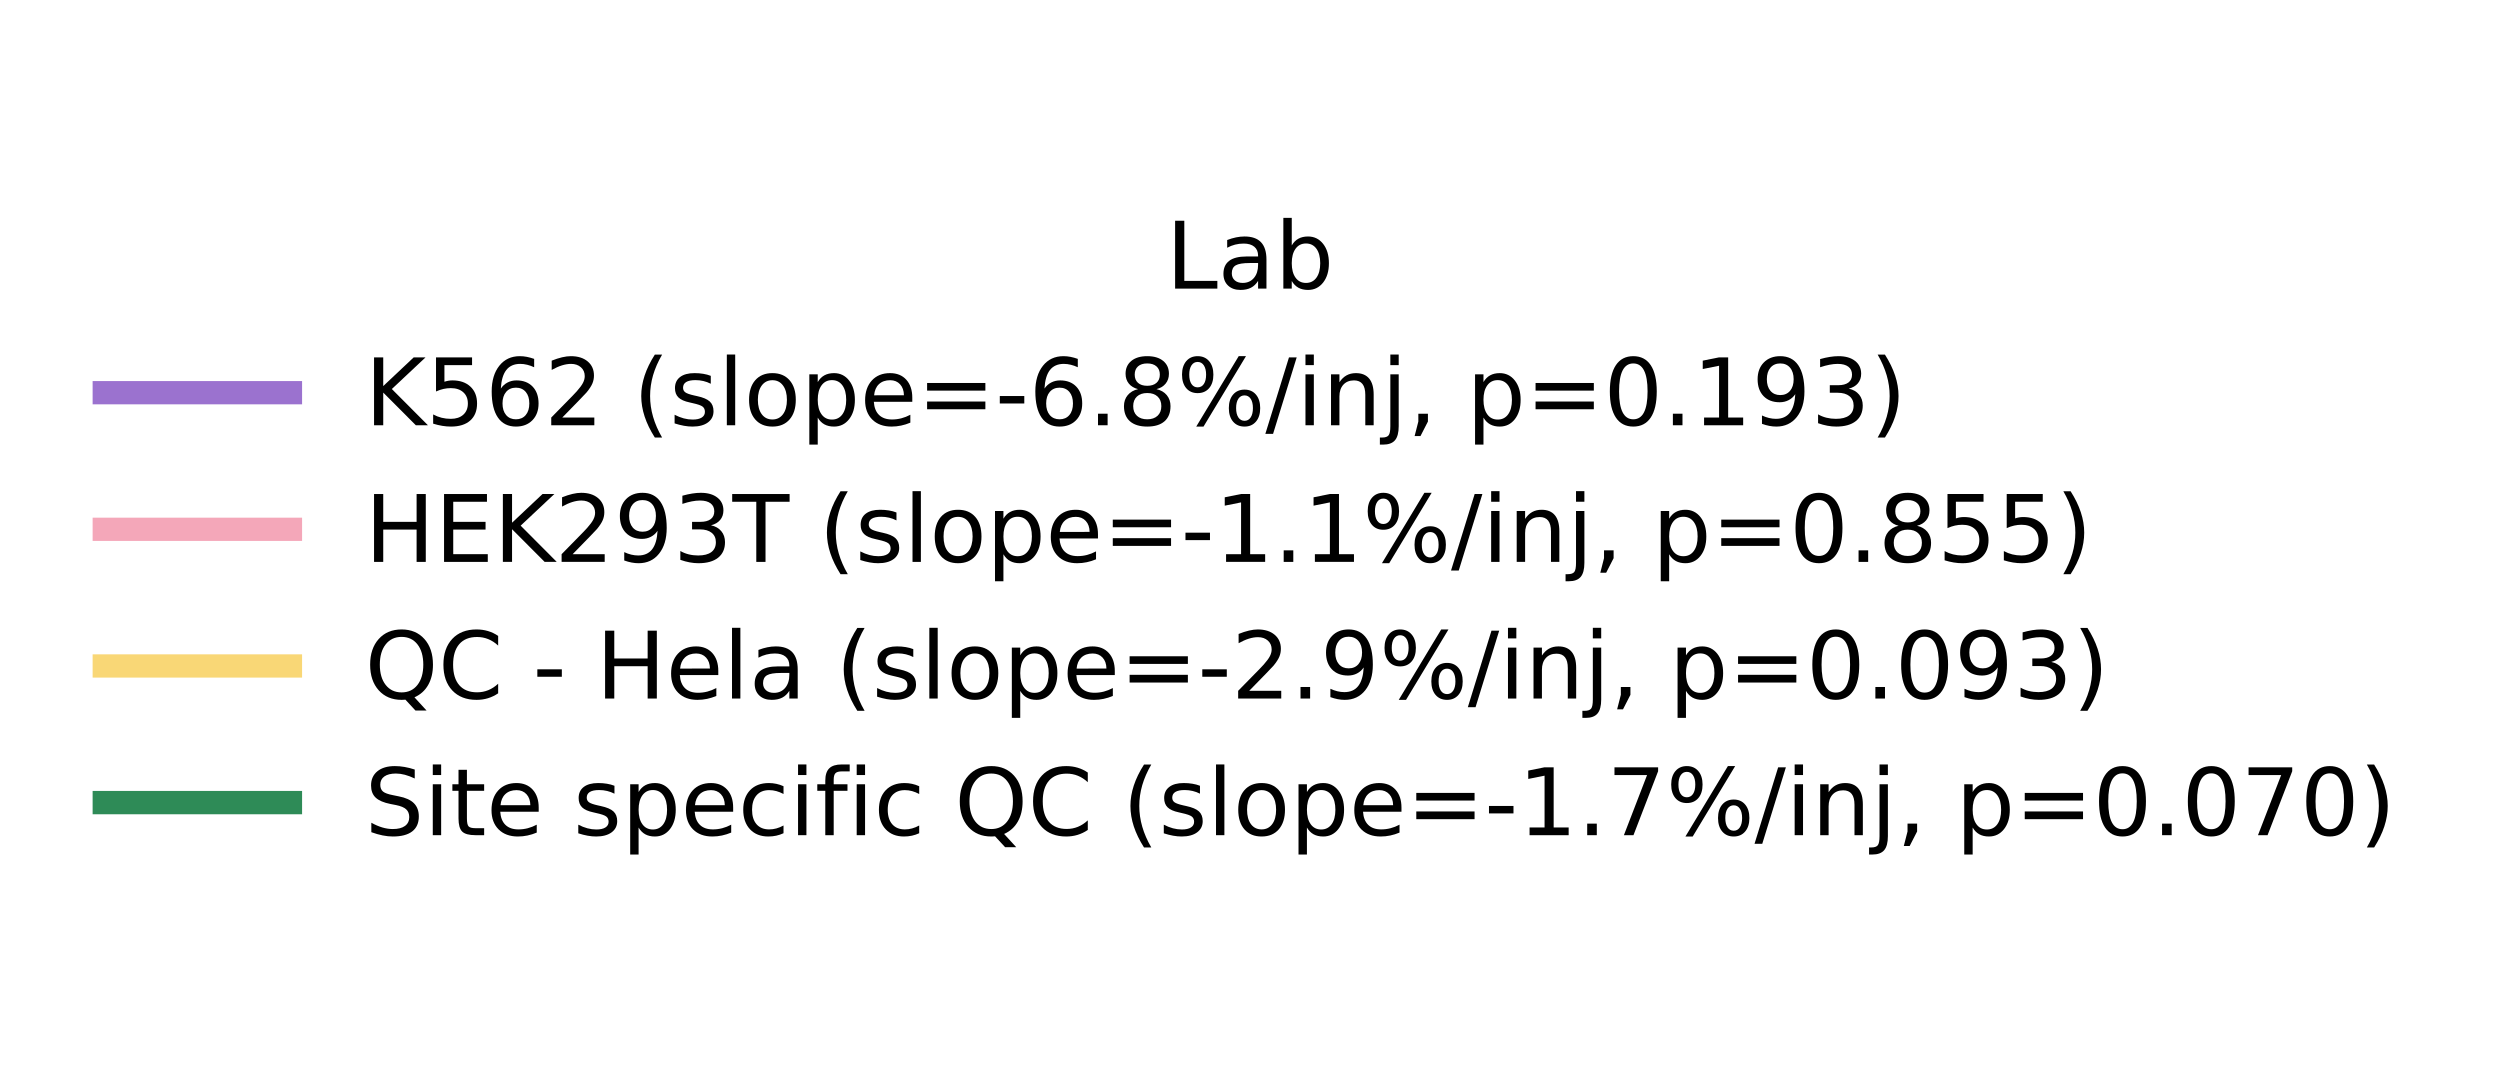
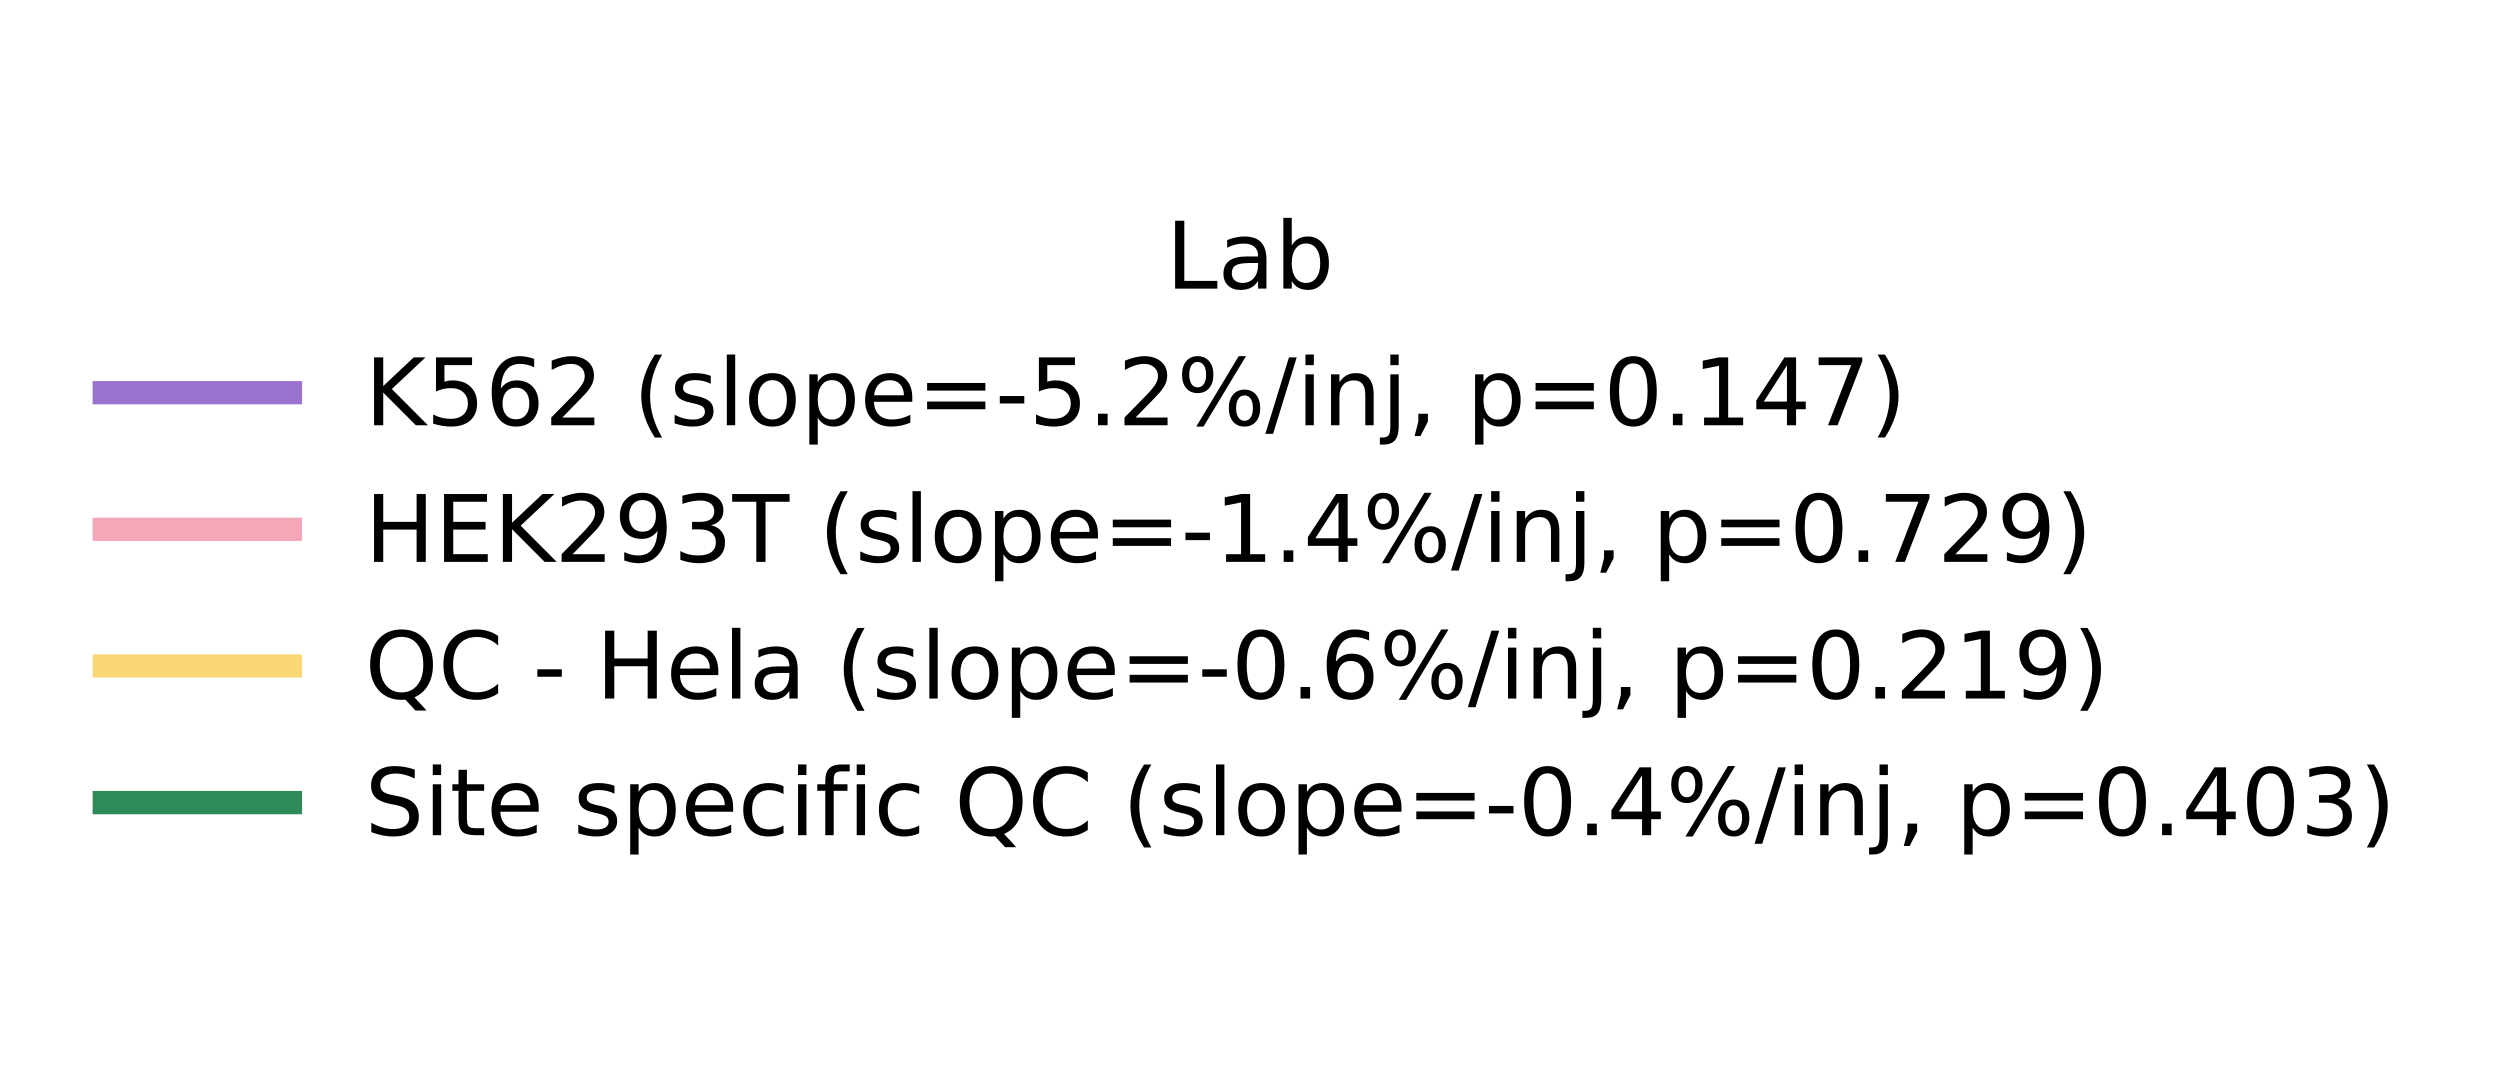
<svg xmlns="http://www.w3.org/2000/svg" xmlns:xlink="http://www.w3.org/1999/xlink" width="268.552pt" height="115.2pt" viewBox="0 0 268.552 115.2" version="1.1">
  <defs>
    <style type="text/css">*{stroke-linejoin: round; stroke-linecap: butt}</style>
  </defs>
  <g id="figure_1">
    <g id="patch_1">
      <path d="M 0 115.2  L 268.552 115.2  L 268.552 0  L 0 0  L 0 115.2  z " style="fill: none" />
    </g>
    <g id="axes_1">
      <g id="legend_1">
        <g id="text_1">
          <g transform="translate(125.2516 31.00313) scale(0.1 -0.1)">
            <defs>
              <path id="DejaVuSans-4c" d="M 628 4666  L 1259 4666  L 1259 531  L 3531 531  L 3531 0  L 628 0  L 628 4666  z " transform="scale(0.015625)" />
              <path id="DejaVuSans-61" d="M 2194 1759  Q 1497 1759 1228 1600  Q 959 1441 959 1056  Q 959 750 1161 570  Q 1363 391 1709 391  Q 2188 391 2477 730  Q 2766 1069 2766 1631  L 2766 1759  L 2194 1759  z M 3341 1997  L 3341 0  L 2766 0  L 2766 531  Q 2569 213 2275 61  Q 1981 -91 1556 -91  Q 1019 -91 701 211  Q 384 513 384 1019  Q 384 1609 779 1909  Q 1175 2209 1959 2209  L 2766 2209  L 2766 2266  Q 2766 2663 2505 2880  Q 2244 3097 1772 3097  Q 1472 3097 1187 3025  Q 903 2953 641 2809  L 641 3341  Q 956 3463 1253 3523  Q 1550 3584 1831 3584  Q 2591 3584 2966 3190  Q 3341 2797 3341 1997  z " transform="scale(0.015625)" />
              <path id="DejaVuSans-62" d="M 3116 1747  Q 3116 2381 2855 2742  Q 2594 3103 2138 3103  Q 1681 3103 1420 2742  Q 1159 2381 1159 1747  Q 1159 1113 1420 752  Q 1681 391 2138 391  Q 2594 391 2855 752  Q 3116 1113 3116 1747  z M 1159 2969  Q 1341 3281 1617 3432  Q 1894 3584 2278 3584  Q 2916 3584 3314 3078  Q 3713 2572 3713 1747  Q 3713 922 3314 415  Q 2916 -91 2278 -91  Q 1894 -91 1617 61  Q 1341 213 1159 525  L 1159 0  L 581 0  L 581 4863  L 1159 4863  L 1159 2969  z " transform="scale(0.015625)" />
            </defs>
            <use xlink:href="#DejaVuSans-4c" />
            <use xlink:href="#DejaVuSans-61" transform="translate(55.71289 0)" />
            <use xlink:href="#DejaVuSans-62" transform="translate(116.9922 0)" />
          </g>
        </g>
        <g id="line2d_1">
          <path d="M 11.2 42.181  L 21.2 42.181  L 31.2 42.181  " style="fill: none; stroke: #9b72cf; stroke-width: 2.5; stroke-linecap: square" />
        </g>
        <g id="text_2">
          <g transform="translate(39.2 45.68125) scale(0.1 -0.1)">
            <defs>
              <path id="DejaVuSans-4b" d="M 628 4666  L 1259 4666  L 1259 2694  L 3353 4666  L 4166 4666  L 1850 2491  L 4331 0  L 3500 0  L 1259 2247  L 1259 0  L 628 0  L 628 4666  z " transform="scale(0.015625)" />
              <path id="DejaVuSans-35" d="M 691 4666  L 3169 4666  L 3169 4134  L 1269 4134  L 1269 2991  Q 1406 3038 1543 3061  Q 1681 3084 1819 3084  Q 2600 3084 3056 2656  Q 3513 2228 3513 1497  Q 3513 744 3044 326  Q 2575 -91 1722 -91  Q 1428 -91 1123 -41  Q 819 9 494 109  L 494 744  Q 775 591 1075 516  Q 1375 441 1709 441  Q 2250 441 2565 725  Q 2881 1009 2881 1497  Q 2881 1984 2565 2268  Q 2250 2553 1709 2553  Q 1456 2553 1204 2497  Q 953 2441 691 2322  L 691 4666  z " transform="scale(0.015625)" />
              <path id="DejaVuSans-36" d="M 2113 2584  Q 1688 2584 1439 2293  Q 1191 2003 1191 1497  Q 1191 994 1439 701  Q 1688 409 2113 409  Q 2538 409 2786 701  Q 3034 994 3034 1497  Q 3034 2003 2786 2293  Q 2538 2584 2113 2584  z M 3366 4563  L 3366 3988  Q 3128 4100 2886 4159  Q 2644 4219 2406 4219  Q 1781 4219 1451 3797  Q 1122 3375 1075 2522  Q 1259 2794 1537 2939  Q 1816 3084 2150 3084  Q 2853 3084 3261 2657  Q 3669 2231 3669 1497  Q 3669 778 3244 343  Q 2819 -91 2113 -91  Q 1303 -91 875 529  Q 447 1150 447 2328  Q 447 3434 972 4092  Q 1497 4750 2381 4750  Q 2619 4750 2861 4703  Q 3103 4656 3366 4563  z " transform="scale(0.015625)" />
              <path id="DejaVuSans-32" d="M 1228 531  L 3431 531  L 3431 0  L 469 0  L 469 531  Q 828 903 1448 1529  Q 2069 2156 2228 2338  Q 2531 2678 2651 2914  Q 2772 3150 2772 3378  Q 2772 3750 2511 3984  Q 2250 4219 1831 4219  Q 1534 4219 1204 4116  Q 875 4013 500 3803  L 500 4441  Q 881 4594 1212 4672  Q 1544 4750 1819 4750  Q 2544 4750 2975 4387  Q 3406 4025 3406 3419  Q 3406 3131 3298 2873  Q 3191 2616 2906 2266  Q 2828 2175 2409 1742  Q 1991 1309 1228 531  z " transform="scale(0.015625)" />
              <path id="DejaVuSans-20" transform="scale(0.015625)" />
              <path id="DejaVuSans-28" d="M 1984 4856  Q 1566 4138 1362 3434  Q 1159 2731 1159 2009  Q 1159 1288 1364 580  Q 1569 -128 1984 -844  L 1484 -844  Q 1016 -109 783 600  Q 550 1309 550 2009  Q 550 2706 781 3412  Q 1013 4119 1484 4856  L 1984 4856  z " transform="scale(0.015625)" />
              <path id="DejaVuSans-73" d="M 2834 3397  L 2834 2853  Q 2591 2978 2328 3040  Q 2066 3103 1784 3103  Q 1356 3103 1142 2972  Q 928 2841 928 2578  Q 928 2378 1081 2264  Q 1234 2150 1697 2047  L 1894 2003  Q 2506 1872 2764 1633  Q 3022 1394 3022 966  Q 3022 478 2636 193  Q 2250 -91 1575 -91  Q 1294 -91 989 -36  Q 684 19 347 128  L 347 722  Q 666 556 975 473  Q 1284 391 1588 391  Q 1994 391 2212 530  Q 2431 669 2431 922  Q 2431 1156 2273 1281  Q 2116 1406 1581 1522  L 1381 1569  Q 847 1681 609 1914  Q 372 2147 372 2553  Q 372 3047 722 3315  Q 1072 3584 1716 3584  Q 2034 3584 2315 3537  Q 2597 3491 2834 3397  z " transform="scale(0.015625)" />
              <path id="DejaVuSans-6c" d="M 603 4863  L 1178 4863  L 1178 0  L 603 0  L 603 4863  z " transform="scale(0.015625)" />
              <path id="DejaVuSans-6f" d="M 1959 3097  Q 1497 3097 1228 2736  Q 959 2375 959 1747  Q 959 1119 1226 758  Q 1494 397 1959 397  Q 2419 397 2687 759  Q 2956 1122 2956 1747  Q 2956 2369 2687 2733  Q 2419 3097 1959 3097  z M 1959 3584  Q 2709 3584 3137 3096  Q 3566 2609 3566 1747  Q 3566 888 3137 398  Q 2709 -91 1959 -91  Q 1206 -91 779 398  Q 353 888 353 1747  Q 353 2609 779 3096  Q 1206 3584 1959 3584  z " transform="scale(0.015625)" />
              <path id="DejaVuSans-70" d="M 1159 525  L 1159 -1331  L 581 -1331  L 581 3500  L 1159 3500  L 1159 2969  Q 1341 3281 1617 3432  Q 1894 3584 2278 3584  Q 2916 3584 3314 3078  Q 3713 2572 3713 1747  Q 3713 922 3314 415  Q 2916 -91 2278 -91  Q 1894 -91 1617 61  Q 1341 213 1159 525  z M 3116 1747  Q 3116 2381 2855 2742  Q 2594 3103 2138 3103  Q 1681 3103 1420 2742  Q 1159 2381 1159 1747  Q 1159 1113 1420 752  Q 1681 391 2138 391  Q 2594 391 2855 752  Q 3116 1113 3116 1747  z " transform="scale(0.015625)" />
              <path id="DejaVuSans-65" d="M 3597 1894  L 3597 1613  L 953 1613  Q 991 1019 1311 708  Q 1631 397 2203 397  Q 2534 397 2845 478  Q 3156 559 3463 722  L 3463 178  Q 3153 47 2828 -22  Q 2503 -91 2169 -91  Q 1331 -91 842 396  Q 353 884 353 1716  Q 353 2575 817 3079  Q 1281 3584 2069 3584  Q 2775 3584 3186 3129  Q 3597 2675 3597 1894  z M 3022 2063  Q 3016 2534 2758 2815  Q 2500 3097 2075 3097  Q 1594 3097 1305 2825  Q 1016 2553 972 2059  L 3022 2063  z " transform="scale(0.015625)" />
              <path id="DejaVuSans-3d" d="M 678 2906  L 4684 2906  L 4684 2381  L 678 2381  L 678 2906  z M 678 1631  L 4684 1631  L 4684 1100  L 678 1100  L 678 1631  z " transform="scale(0.015625)" />
              <path id="DejaVuSans-2d" d="M 313 2009  L 1997 2009  L 1997 1497  L 313 1497  L 313 2009  z " transform="scale(0.015625)" />
              <path id="DejaVuSans-2e" d="M 684 794  L 1344 794  L 1344 0  L 684 0  L 684 794  z " transform="scale(0.015625)" />
-               <path id="DejaVuSans-38" d="M 2034 2216  Q 1584 2216 1326 1975  Q 1069 1734 1069 1313  Q 1069 891 1326 650  Q 1584 409 2034 409  Q 2484 409 2743 651  Q 3003 894 3003 1313  Q 3003 1734 2745 1975  Q 2488 2216 2034 2216  z M 1403 2484  Q 997 2584 770 2862  Q 544 3141 544 3541  Q 544 4100 942 4425  Q 1341 4750 2034 4750  Q 2731 4750 3128 4425  Q 3525 4100 3525 3541  Q 3525 3141 3298 2862  Q 3072 2584 2669 2484  Q 3125 2378 3379 2068  Q 3634 1759 3634 1313  Q 3634 634 3220 271  Q 2806 -91 2034 -91  Q 1263 -91 848 271  Q 434 634 434 1313  Q 434 1759 690 2068  Q 947 2378 1403 2484  z M 1172 3481  Q 1172 3119 1398 2916  Q 1625 2713 2034 2713  Q 2441 2713 2670 2916  Q 2900 3119 2900 3481  Q 2900 3844 2670 4047  Q 2441 4250 2034 4250  Q 1625 4250 1398 4047  Q 1172 3844 1172 3481  z " transform="scale(0.015625)" />
              <path id="DejaVuSans-25" d="M 4653 2053  Q 4381 2053 4226 1822  Q 4072 1591 4072 1178  Q 4072 772 4226 539  Q 4381 306 4653 306  Q 4919 306 5073 539  Q 5228 772 5228 1178  Q 5228 1588 5073 1820  Q 4919 2053 4653 2053  z M 4653 2450  Q 5147 2450 5437 2106  Q 5728 1763 5728 1178  Q 5728 594 5436 251  Q 5144 -91 4653 -91  Q 4153 -91 3862 251  Q 3572 594 3572 1178  Q 3572 1766 3864 2108  Q 4156 2450 4653 2450  z M 1428 4353  Q 1159 4353 1004 4120  Q 850 3888 850 3481  Q 850 3069 1003 2837  Q 1156 2606 1428 2606  Q 1700 2606 1854 2837  Q 2009 3069 2009 3481  Q 2009 3884 1853 4118  Q 1697 4353 1428 4353  z M 4250 4750  L 4750 4750  L 1831 -91  L 1331 -91  L 4250 4750  z M 1428 4750  Q 1922 4750 2215 4408  Q 2509 4066 2509 3481  Q 2509 2891 2217 2550  Q 1925 2209 1428 2209  Q 931 2209 642 2551  Q 353 2894 353 3481  Q 353 4063 643 4406  Q 934 4750 1428 4750  z " transform="scale(0.015625)" />
              <path id="DejaVuSans-2f" d="M 1625 4666  L 2156 4666  L 531 -594  L 0 -594  L 1625 4666  z " transform="scale(0.015625)" />
              <path id="DejaVuSans-69" d="M 603 3500  L 1178 3500  L 1178 0  L 603 0  L 603 3500  z M 603 4863  L 1178 4863  L 1178 4134  L 603 4134  L 603 4863  z " transform="scale(0.015625)" />
              <path id="DejaVuSans-6e" d="M 3513 2113  L 3513 0  L 2938 0  L 2938 2094  Q 2938 2591 2744 2837  Q 2550 3084 2163 3084  Q 1697 3084 1428 2787  Q 1159 2491 1159 1978  L 1159 0  L 581 0  L 581 3500  L 1159 3500  L 1159 2956  Q 1366 3272 1645 3428  Q 1925 3584 2291 3584  Q 2894 3584 3203 3211  Q 3513 2838 3513 2113  z " transform="scale(0.015625)" />
              <path id="DejaVuSans-6a" d="M 603 3500  L 1178 3500  L 1178 -63  Q 1178 -731 923 -1031  Q 669 -1331 103 -1331  L -116 -1331  L -116 -844  L 38 -844  Q 366 -844 484 -692  Q 603 -541 603 -63  L 603 3500  z M 603 4863  L 1178 4863  L 1178 4134  L 603 4134  L 603 4863  z " transform="scale(0.015625)" />
              <path id="DejaVuSans-2c" d="M 750 794  L 1409 794  L 1409 256  L 897 -744  L 494 -744  L 750 256  L 750 794  z " transform="scale(0.015625)" />
              <path id="DejaVuSans-30" d="M 2034 4250  Q 1547 4250 1301 3770  Q 1056 3291 1056 2328  Q 1056 1369 1301 889  Q 1547 409 2034 409  Q 2525 409 2770 889  Q 3016 1369 3016 2328  Q 3016 3291 2770 3770  Q 2525 4250 2034 4250  z M 2034 4750  Q 2819 4750 3233 4129  Q 3647 3509 3647 2328  Q 3647 1150 3233 529  Q 2819 -91 2034 -91  Q 1250 -91 836 529  Q 422 1150 422 2328  Q 422 3509 836 4129  Q 1250 4750 2034 4750  z " transform="scale(0.015625)" />
              <path id="DejaVuSans-31" d="M 794 531  L 1825 531  L 1825 4091  L 703 3866  L 703 4441  L 1819 4666  L 2450 4666  L 2450 531  L 3481 531  L 3481 0  L 794 0  L 794 531  z " transform="scale(0.015625)" />
-               <path id="DejaVuSans-39" d="M 703 97  L 703 672  Q 941 559 1184 500  Q 1428 441 1663 441  Q 2288 441 2617 861  Q 2947 1281 2994 2138  Q 2813 1869 2534 1725  Q 2256 1581 1919 1581  Q 1219 1581 811 2004  Q 403 2428 403 3163  Q 403 3881 828 4315  Q 1253 4750 1959 4750  Q 2769 4750 3195 4129  Q 3622 3509 3622 2328  Q 3622 1225 3098 567  Q 2575 -91 1691 -91  Q 1453 -91 1209 -44  Q 966 3 703 97  z M 1959 2075  Q 2384 2075 2632 2365  Q 2881 2656 2881 3163  Q 2881 3666 2632 3958  Q 2384 4250 1959 4250  Q 1534 4250 1286 3958  Q 1038 3666 1038 3163  Q 1038 2656 1286 2365  Q 1534 2075 1959 2075  z " transform="scale(0.015625)" />
-               <path id="DejaVuSans-33" d="M 2597 2516  Q 3050 2419 3304 2112  Q 3559 1806 3559 1356  Q 3559 666 3084 287  Q 2609 -91 1734 -91  Q 1441 -91 1130 -33  Q 819 25 488 141  L 488 750  Q 750 597 1062 519  Q 1375 441 1716 441  Q 2309 441 2620 675  Q 2931 909 2931 1356  Q 2931 1769 2642 2001  Q 2353 2234 1838 2234  L 1294 2234  L 1294 2753  L 1863 2753  Q 2328 2753 2575 2939  Q 2822 3125 2822 3475  Q 2822 3834 2567 4026  Q 2313 4219 1838 4219  Q 1578 4219 1281 4162  Q 984 4106 628 3988  L 628 4550  Q 988 4650 1302 4700  Q 1616 4750 1894 4750  Q 2613 4750 3031 4423  Q 3450 4097 3450 3541  Q 3450 3153 3228 2886  Q 3006 2619 2597 2516  z " transform="scale(0.015625)" />
+               <path id="DejaVuSans-34" d="M 2419 4116  L 825 1625  L 2419 1625  L 2419 4116  z M 2253 4666  L 3047 4666  L 3047 1625  L 3713 1625  L 3713 1100  L 3047 1100  L 3047 0  L 2419 0  L 2419 1100  L 313 1100  L 313 1709  L 2253 4666  z " transform="scale(0.015625)" />
+               <path id="DejaVuSans-37" d="M 525 4666  L 3525 4666  L 3525 4397  L 1831 0  L 1172 0  L 2766 4134  L 525 4134  L 525 4666  z " transform="scale(0.015625)" />
              <path id="DejaVuSans-29" d="M 513 4856  L 1013 4856  Q 1481 4119 1714 3412  Q 1947 2706 1947 2009  Q 1947 1309 1714 600  Q 1481 -109 1013 -844  L 513 -844  Q 928 -128 1133 580  Q 1338 1288 1338 2009  Q 1338 2731 1133 3434  Q 928 4138 513 4856  z " transform="scale(0.015625)" />
            </defs>
            <use xlink:href="#DejaVuSans-4b" />
            <use xlink:href="#DejaVuSans-35" transform="translate(65.57617 0)" />
            <use xlink:href="#DejaVuSans-36" transform="translate(129.1992 0)" />
            <use xlink:href="#DejaVuSans-32" transform="translate(192.8223 0)" />
            <use xlink:href="#DejaVuSans-20" transform="translate(256.4453 0)" />
            <use xlink:href="#DejaVuSans-28" transform="translate(288.2324 0)" />
            <use xlink:href="#DejaVuSans-73" transform="translate(327.2461 0)" />
            <use xlink:href="#DejaVuSans-6c" transform="translate(379.3457 0)" />
            <use xlink:href="#DejaVuSans-6f" transform="translate(407.1289 0)" />
            <use xlink:href="#DejaVuSans-70" transform="translate(468.3105 0)" />
            <use xlink:href="#DejaVuSans-65" transform="translate(531.7871 0)" />
            <use xlink:href="#DejaVuSans-3d" transform="translate(593.3105 0)" />
            <use xlink:href="#DejaVuSans-2d" transform="translate(677.0996 0)" />
-             <use xlink:href="#DejaVuSans-36" transform="translate(713.1836 0)" />
+             <use xlink:href="#DejaVuSans-35" transform="translate(713.1836 0)" />
            <use xlink:href="#DejaVuSans-2e" transform="translate(776.8066 0)" />
-             <use xlink:href="#DejaVuSans-38" transform="translate(808.5938 0)" />
+             <use xlink:href="#DejaVuSans-32" transform="translate(808.5938 0)" />
            <use xlink:href="#DejaVuSans-25" transform="translate(872.2168 0)" />
            <use xlink:href="#DejaVuSans-2f" transform="translate(967.2363 0)" />
            <use xlink:href="#DejaVuSans-69" transform="translate(1000.928 0)" />
            <use xlink:href="#DejaVuSans-6e" transform="translate(1028.711 0)" />
            <use xlink:href="#DejaVuSans-6a" transform="translate(1092.09 0)" />
            <use xlink:href="#DejaVuSans-2c" transform="translate(1119.873 0)" />
            <use xlink:href="#DejaVuSans-20" transform="translate(1151.66 0)" />
            <use xlink:href="#DejaVuSans-70" transform="translate(1183.447 0)" />
            <use xlink:href="#DejaVuSans-3d" transform="translate(1246.924 0)" />
            <use xlink:href="#DejaVuSans-30" transform="translate(1330.713 0)" />
            <use xlink:href="#DejaVuSans-2e" transform="translate(1394.336 0)" />
            <use xlink:href="#DejaVuSans-31" transform="translate(1426.123 0)" />
-             <use xlink:href="#DejaVuSans-39" transform="translate(1489.746 0)" />
-             <use xlink:href="#DejaVuSans-33" transform="translate(1553.369 0)" />
+             <use xlink:href="#DejaVuSans-34" transform="translate(1489.746 0)" />
+             <use xlink:href="#DejaVuSans-37" transform="translate(1553.369 0)" />
            <use xlink:href="#DejaVuSans-29" transform="translate(1616.992 0)" />
          </g>
        </g>
        <g id="line2d_2">
          <path d="M 11.2 56.859  L 21.2 56.859  L 31.2 56.859  " style="fill: none; stroke: #f4a7b9; stroke-width: 2.5; stroke-linecap: square" />
        </g>
        <g id="text_3">
          <g transform="translate(39.2 60.35938) scale(0.1 -0.1)">
            <defs>
              <path id="DejaVuSans-48" d="M 628 4666  L 1259 4666  L 1259 2753  L 3553 2753  L 3553 4666  L 4184 4666  L 4184 0  L 3553 0  L 3553 2222  L 1259 2222  L 1259 0  L 628 0  L 628 4666  z " transform="scale(0.015625)" />
              <path id="DejaVuSans-45" d="M 628 4666  L 3578 4666  L 3578 4134  L 1259 4134  L 1259 2753  L 3481 2753  L 3481 2222  L 1259 2222  L 1259 531  L 3634 531  L 3634 0  L 628 0  L 628 4666  z " transform="scale(0.015625)" />
+               <path id="DejaVuSans-39" d="M 703 97  L 703 672  Q 941 559 1184 500  Q 1428 441 1663 441  Q 2288 441 2617 861  Q 2947 1281 2994 2138  Q 2813 1869 2534 1725  Q 2256 1581 1919 1581  Q 1219 1581 811 2004  Q 403 2428 403 3163  Q 403 3881 828 4315  Q 1253 4750 1959 4750  Q 2769 4750 3195 4129  Q 3622 3509 3622 2328  Q 3622 1225 3098 567  Q 2575 -91 1691 -91  Q 1453 -91 1209 -44  Q 966 3 703 97  z M 1959 2075  Q 2384 2075 2632 2365  Q 2881 2656 2881 3163  Q 2881 3666 2632 3958  Q 2384 4250 1959 4250  Q 1534 4250 1286 3958  Q 1038 3666 1038 3163  Q 1038 2656 1286 2365  Q 1534 2075 1959 2075  z " transform="scale(0.015625)" />
+               <path id="DejaVuSans-33" d="M 2597 2516  Q 3050 2419 3304 2112  Q 3559 1806 3559 1356  Q 3559 666 3084 287  Q 2609 -91 1734 -91  Q 1441 -91 1130 -33  Q 819 25 488 141  L 488 750  Q 750 597 1062 519  Q 1375 441 1716 441  Q 2309 441 2620 675  Q 2931 909 2931 1356  Q 2931 1769 2642 2001  Q 2353 2234 1838 2234  L 1294 2234  L 1294 2753  L 1863 2753  Q 2328 2753 2575 2939  Q 2822 3125 2822 3475  Q 2822 3834 2567 4026  Q 2313 4219 1838 4219  Q 1578 4219 1281 4162  Q 984 4106 628 3988  L 628 4550  Q 988 4650 1302 4700  Q 1616 4750 1894 4750  Q 2613 4750 3031 4423  Q 3450 4097 3450 3541  Q 3450 3153 3228 2886  Q 3006 2619 2597 2516  z " transform="scale(0.015625)" />
              <path id="DejaVuSans-54" d="M -19 4666  L 3928 4666  L 3928 4134  L 2272 4134  L 2272 0  L 1638 0  L 1638 4134  L -19 4134  L -19 4666  z " transform="scale(0.015625)" />
            </defs>
            <use xlink:href="#DejaVuSans-48" />
            <use xlink:href="#DejaVuSans-45" transform="translate(75.19531 0)" />
            <use xlink:href="#DejaVuSans-4b" transform="translate(138.3789 0)" />
            <use xlink:href="#DejaVuSans-32" transform="translate(203.9551 0)" />
            <use xlink:href="#DejaVuSans-39" transform="translate(267.5781 0)" />
            <use xlink:href="#DejaVuSans-33" transform="translate(331.2012 0)" />
            <use xlink:href="#DejaVuSans-54" transform="translate(394.8242 0)" />
            <use xlink:href="#DejaVuSans-20" transform="translate(455.9082 0)" />
            <use xlink:href="#DejaVuSans-28" transform="translate(487.6953 0)" />
            <use xlink:href="#DejaVuSans-73" transform="translate(526.709 0)" />
            <use xlink:href="#DejaVuSans-6c" transform="translate(578.8086 0)" />
            <use xlink:href="#DejaVuSans-6f" transform="translate(606.5918 0)" />
            <use xlink:href="#DejaVuSans-70" transform="translate(667.7734 0)" />
            <use xlink:href="#DejaVuSans-65" transform="translate(731.25 0)" />
            <use xlink:href="#DejaVuSans-3d" transform="translate(792.7734 0)" />
            <use xlink:href="#DejaVuSans-2d" transform="translate(876.5625 0)" />
            <use xlink:href="#DejaVuSans-31" transform="translate(912.6465 0)" />
            <use xlink:href="#DejaVuSans-2e" transform="translate(976.2695 0)" />
-             <use xlink:href="#DejaVuSans-31" transform="translate(1008.057 0)" />
+             <use xlink:href="#DejaVuSans-34" transform="translate(1008.057 0)" />
            <use xlink:href="#DejaVuSans-25" transform="translate(1071.68 0)" />
            <use xlink:href="#DejaVuSans-2f" transform="translate(1166.699 0)" />
            <use xlink:href="#DejaVuSans-69" transform="translate(1200.391 0)" />
            <use xlink:href="#DejaVuSans-6e" transform="translate(1228.174 0)" />
            <use xlink:href="#DejaVuSans-6a" transform="translate(1291.553 0)" />
            <use xlink:href="#DejaVuSans-2c" transform="translate(1319.336 0)" />
            <use xlink:href="#DejaVuSans-20" transform="translate(1351.123 0)" />
            <use xlink:href="#DejaVuSans-70" transform="translate(1382.91 0)" />
            <use xlink:href="#DejaVuSans-3d" transform="translate(1446.387 0)" />
            <use xlink:href="#DejaVuSans-30" transform="translate(1530.176 0)" />
            <use xlink:href="#DejaVuSans-2e" transform="translate(1593.799 0)" />
-             <use xlink:href="#DejaVuSans-38" transform="translate(1625.586 0)" />
-             <use xlink:href="#DejaVuSans-35" transform="translate(1689.209 0)" />
-             <use xlink:href="#DejaVuSans-35" transform="translate(1752.832 0)" />
+             <use xlink:href="#DejaVuSans-37" transform="translate(1625.586 0)" />
+             <use xlink:href="#DejaVuSans-32" transform="translate(1689.209 0)" />
+             <use xlink:href="#DejaVuSans-39" transform="translate(1752.832 0)" />
            <use xlink:href="#DejaVuSans-29" transform="translate(1816.455 0)" />
          </g>
        </g>
        <g id="line2d_3">
          <path d="M 11.2 71.537  L 21.2 71.537  L 31.2 71.537  " style="fill: none; stroke: #f9d776; stroke-width: 2.5; stroke-linecap: square" />
        </g>
        <g id="text_4">
          <g transform="translate(39.2 75.0375) scale(0.1 -0.1)">
            <defs>
              <path id="DejaVuSans-51" d="M 2522 4238  Q 1834 4238 1429 3725  Q 1025 3213 1025 2328  Q 1025 1447 1429 934  Q 1834 422 2522 422  Q 3209 422 3611 934  Q 4013 1447 4013 2328  Q 4013 3213 3611 3725  Q 3209 4238 2522 4238  z M 3406 84  L 4238 -825  L 3475 -825  L 2784 -78  Q 2681 -84 2626 -87  Q 2572 -91 2522 -91  Q 1538 -91 948 567  Q 359 1225 359 2328  Q 359 3434 948 4092  Q 1538 4750 2522 4750  Q 3503 4750 4090 4092  Q 4678 3434 4678 2328  Q 4678 1516 4351 937  Q 4025 359 3406 84  z " transform="scale(0.015625)" />
              <path id="DejaVuSans-43" d="M 4122 4306  L 4122 3641  Q 3803 3938 3442 4084  Q 3081 4231 2675 4231  Q 1875 4231 1450 3742  Q 1025 3253 1025 2328  Q 1025 1406 1450 917  Q 1875 428 2675 428  Q 3081 428 3442 575  Q 3803 722 4122 1019  L 4122 359  Q 3791 134 3420 21  Q 3050 -91 2638 -91  Q 1578 -91 968 557  Q 359 1206 359 2328  Q 359 3453 968 4101  Q 1578 4750 2638 4750  Q 3056 4750 3426 4639  Q 3797 4528 4122 4306  z " transform="scale(0.015625)" />
            </defs>
            <use xlink:href="#DejaVuSans-51" />
            <use xlink:href="#DejaVuSans-43" transform="translate(78.71094 0)" />
            <use xlink:href="#DejaVuSans-20" transform="translate(148.5352 0)" />
            <use xlink:href="#DejaVuSans-2d" transform="translate(180.3223 0)" />
            <use xlink:href="#DejaVuSans-20" transform="translate(216.4062 0)" />
            <use xlink:href="#DejaVuSans-48" transform="translate(248.1934 0)" />
            <use xlink:href="#DejaVuSans-65" transform="translate(323.3887 0)" />
            <use xlink:href="#DejaVuSans-6c" transform="translate(384.9121 0)" />
            <use xlink:href="#DejaVuSans-61" transform="translate(412.6953 0)" />
            <use xlink:href="#DejaVuSans-20" transform="translate(473.9746 0)" />
            <use xlink:href="#DejaVuSans-28" transform="translate(505.7617 0)" />
            <use xlink:href="#DejaVuSans-73" transform="translate(544.7754 0)" />
            <use xlink:href="#DejaVuSans-6c" transform="translate(596.875 0)" />
            <use xlink:href="#DejaVuSans-6f" transform="translate(624.6582 0)" />
            <use xlink:href="#DejaVuSans-70" transform="translate(685.8398 0)" />
            <use xlink:href="#DejaVuSans-65" transform="translate(749.3164 0)" />
            <use xlink:href="#DejaVuSans-3d" transform="translate(810.8398 0)" />
            <use xlink:href="#DejaVuSans-2d" transform="translate(894.6289 0)" />
-             <use xlink:href="#DejaVuSans-32" transform="translate(930.7129 0)" />
+             <use xlink:href="#DejaVuSans-30" transform="translate(930.7129 0)" />
            <use xlink:href="#DejaVuSans-2e" transform="translate(994.3359 0)" />
-             <use xlink:href="#DejaVuSans-39" transform="translate(1026.123 0)" />
+             <use xlink:href="#DejaVuSans-36" transform="translate(1026.123 0)" />
            <use xlink:href="#DejaVuSans-25" transform="translate(1089.746 0)" />
            <use xlink:href="#DejaVuSans-2f" transform="translate(1184.766 0)" />
            <use xlink:href="#DejaVuSans-69" transform="translate(1218.457 0)" />
            <use xlink:href="#DejaVuSans-6e" transform="translate(1246.24 0)" />
            <use xlink:href="#DejaVuSans-6a" transform="translate(1309.619 0)" />
            <use xlink:href="#DejaVuSans-2c" transform="translate(1337.402 0)" />
            <use xlink:href="#DejaVuSans-20" transform="translate(1369.189 0)" />
            <use xlink:href="#DejaVuSans-70" transform="translate(1400.977 0)" />
            <use xlink:href="#DejaVuSans-3d" transform="translate(1464.453 0)" />
            <use xlink:href="#DejaVuSans-30" transform="translate(1548.242 0)" />
            <use xlink:href="#DejaVuSans-2e" transform="translate(1611.865 0)" />
-             <use xlink:href="#DejaVuSans-30" transform="translate(1643.652 0)" />
-             <use xlink:href="#DejaVuSans-39" transform="translate(1707.275 0)" />
-             <use xlink:href="#DejaVuSans-33" transform="translate(1770.898 0)" />
+             <use xlink:href="#DejaVuSans-32" transform="translate(1643.652 0)" />
+             <use xlink:href="#DejaVuSans-31" transform="translate(1707.275 0)" />
+             <use xlink:href="#DejaVuSans-39" transform="translate(1770.898 0)" />
            <use xlink:href="#DejaVuSans-29" transform="translate(1834.521 0)" />
          </g>
        </g>
        <g id="line2d_4">
          <path d="M 11.2 86.216  L 21.2 86.216  L 31.2 86.216  " style="fill: none; stroke: #2e8b57; stroke-width: 2.5; stroke-linecap: square" />
        </g>
        <g id="text_5">
          <g transform="translate(39.2 89.71563) scale(0.1 -0.1)">
            <defs>
              <path id="DejaVuSans-53" d="M 3425 4513  L 3425 3897  Q 3066 4069 2747 4153  Q 2428 4238 2131 4238  Q 1616 4238 1336 4038  Q 1056 3838 1056 3469  Q 1056 3159 1242 3001  Q 1428 2844 1947 2747  L 2328 2669  Q 3034 2534 3370 2195  Q 3706 1856 3706 1288  Q 3706 609 3251 259  Q 2797 -91 1919 -91  Q 1588 -91 1214 -16  Q 841 59 441 206  L 441 856  Q 825 641 1194 531  Q 1563 422 1919 422  Q 2459 422 2753 634  Q 3047 847 3047 1241  Q 3047 1584 2836 1778  Q 2625 1972 2144 2069  L 1759 2144  Q 1053 2284 737 2584  Q 422 2884 422 3419  Q 422 4038 858 4394  Q 1294 4750 2059 4750  Q 2388 4750 2728 4690  Q 3069 4631 3425 4513  z " transform="scale(0.015625)" />
              <path id="DejaVuSans-74" d="M 1172 4494  L 1172 3500  L 2356 3500  L 2356 3053  L 1172 3053  L 1172 1153  Q 1172 725 1289 603  Q 1406 481 1766 481  L 2356 481  L 2356 0  L 1766 0  Q 1100 0 847 248  Q 594 497 594 1153  L 594 3053  L 172 3053  L 172 3500  L 594 3500  L 594 4494  L 1172 4494  z " transform="scale(0.015625)" />
              <path id="DejaVuSans-63" d="M 3122 3366  L 3122 2828  Q 2878 2963 2633 3030  Q 2388 3097 2138 3097  Q 1578 3097 1268 2742  Q 959 2388 959 1747  Q 959 1106 1268 751  Q 1578 397 2138 397  Q 2388 397 2633 464  Q 2878 531 3122 666  L 3122 134  Q 2881 22 2623 -34  Q 2366 -91 2075 -91  Q 1284 -91 818 406  Q 353 903 353 1747  Q 353 2603 823 3093  Q 1294 3584 2113 3584  Q 2378 3584 2631 3529  Q 2884 3475 3122 3366  z " transform="scale(0.015625)" />
              <path id="DejaVuSans-66" d="M 2375 4863  L 2375 4384  L 1825 4384  Q 1516 4384 1395 4259  Q 1275 4134 1275 3809  L 1275 3500  L 2222 3500  L 2222 3053  L 1275 3053  L 1275 0  L 697 0  L 697 3053  L 147 3053  L 147 3500  L 697 3500  L 697 3744  Q 697 4328 969 4595  Q 1241 4863 1831 4863  L 2375 4863  z " transform="scale(0.015625)" />
-               <path id="DejaVuSans-37" d="M 525 4666  L 3525 4666  L 3525 4397  L 1831 0  L 1172 0  L 2766 4134  L 525 4134  L 525 4666  z " transform="scale(0.015625)" />
            </defs>
            <use xlink:href="#DejaVuSans-53" />
            <use xlink:href="#DejaVuSans-69" transform="translate(63.47656 0)" />
            <use xlink:href="#DejaVuSans-74" transform="translate(91.25977 0)" />
            <use xlink:href="#DejaVuSans-65" transform="translate(130.4688 0)" />
            <use xlink:href="#DejaVuSans-20" transform="translate(191.9922 0)" />
            <use xlink:href="#DejaVuSans-73" transform="translate(223.7793 0)" />
            <use xlink:href="#DejaVuSans-70" transform="translate(275.8789 0)" />
            <use xlink:href="#DejaVuSans-65" transform="translate(339.3555 0)" />
            <use xlink:href="#DejaVuSans-63" transform="translate(400.8789 0)" />
            <use xlink:href="#DejaVuSans-69" transform="translate(455.8594 0)" />
            <use xlink:href="#DejaVuSans-66" transform="translate(483.6426 0)" />
            <use xlink:href="#DejaVuSans-69" transform="translate(518.8477 0)" />
            <use xlink:href="#DejaVuSans-63" transform="translate(546.6309 0)" />
            <use xlink:href="#DejaVuSans-20" transform="translate(601.6113 0)" />
            <use xlink:href="#DejaVuSans-51" transform="translate(633.3984 0)" />
            <use xlink:href="#DejaVuSans-43" transform="translate(712.1094 0)" />
            <use xlink:href="#DejaVuSans-20" transform="translate(781.9336 0)" />
            <use xlink:href="#DejaVuSans-28" transform="translate(813.7207 0)" />
            <use xlink:href="#DejaVuSans-73" transform="translate(852.7344 0)" />
            <use xlink:href="#DejaVuSans-6c" transform="translate(904.834 0)" />
            <use xlink:href="#DejaVuSans-6f" transform="translate(932.6172 0)" />
            <use xlink:href="#DejaVuSans-70" transform="translate(993.7988 0)" />
            <use xlink:href="#DejaVuSans-65" transform="translate(1057.275 0)" />
            <use xlink:href="#DejaVuSans-3d" transform="translate(1118.799 0)" />
            <use xlink:href="#DejaVuSans-2d" transform="translate(1202.588 0)" />
-             <use xlink:href="#DejaVuSans-31" transform="translate(1238.672 0)" />
+             <use xlink:href="#DejaVuSans-30" transform="translate(1238.672 0)" />
            <use xlink:href="#DejaVuSans-2e" transform="translate(1302.295 0)" />
-             <use xlink:href="#DejaVuSans-37" transform="translate(1334.082 0)" />
+             <use xlink:href="#DejaVuSans-34" transform="translate(1334.082 0)" />
            <use xlink:href="#DejaVuSans-25" transform="translate(1397.705 0)" />
            <use xlink:href="#DejaVuSans-2f" transform="translate(1492.725 0)" />
            <use xlink:href="#DejaVuSans-69" transform="translate(1526.416 0)" />
            <use xlink:href="#DejaVuSans-6e" transform="translate(1554.199 0)" />
            <use xlink:href="#DejaVuSans-6a" transform="translate(1617.578 0)" />
            <use xlink:href="#DejaVuSans-2c" transform="translate(1645.361 0)" />
            <use xlink:href="#DejaVuSans-20" transform="translate(1677.148 0)" />
            <use xlink:href="#DejaVuSans-70" transform="translate(1708.936 0)" />
            <use xlink:href="#DejaVuSans-3d" transform="translate(1772.412 0)" />
            <use xlink:href="#DejaVuSans-30" transform="translate(1856.201 0)" />
            <use xlink:href="#DejaVuSans-2e" transform="translate(1919.824 0)" />
-             <use xlink:href="#DejaVuSans-30" transform="translate(1951.611 0)" />
-             <use xlink:href="#DejaVuSans-37" transform="translate(2015.234 0)" />
-             <use xlink:href="#DejaVuSans-30" transform="translate(2078.857 0)" />
+             <use xlink:href="#DejaVuSans-34" transform="translate(1951.611 0)" />
+             <use xlink:href="#DejaVuSans-30" transform="translate(2015.234 0)" />
+             <use xlink:href="#DejaVuSans-33" transform="translate(2078.857 0)" />
            <use xlink:href="#DejaVuSans-29" transform="translate(2142.48 0)" />
          </g>
        </g>
      </g>
    </g>
  </g>
</svg>
